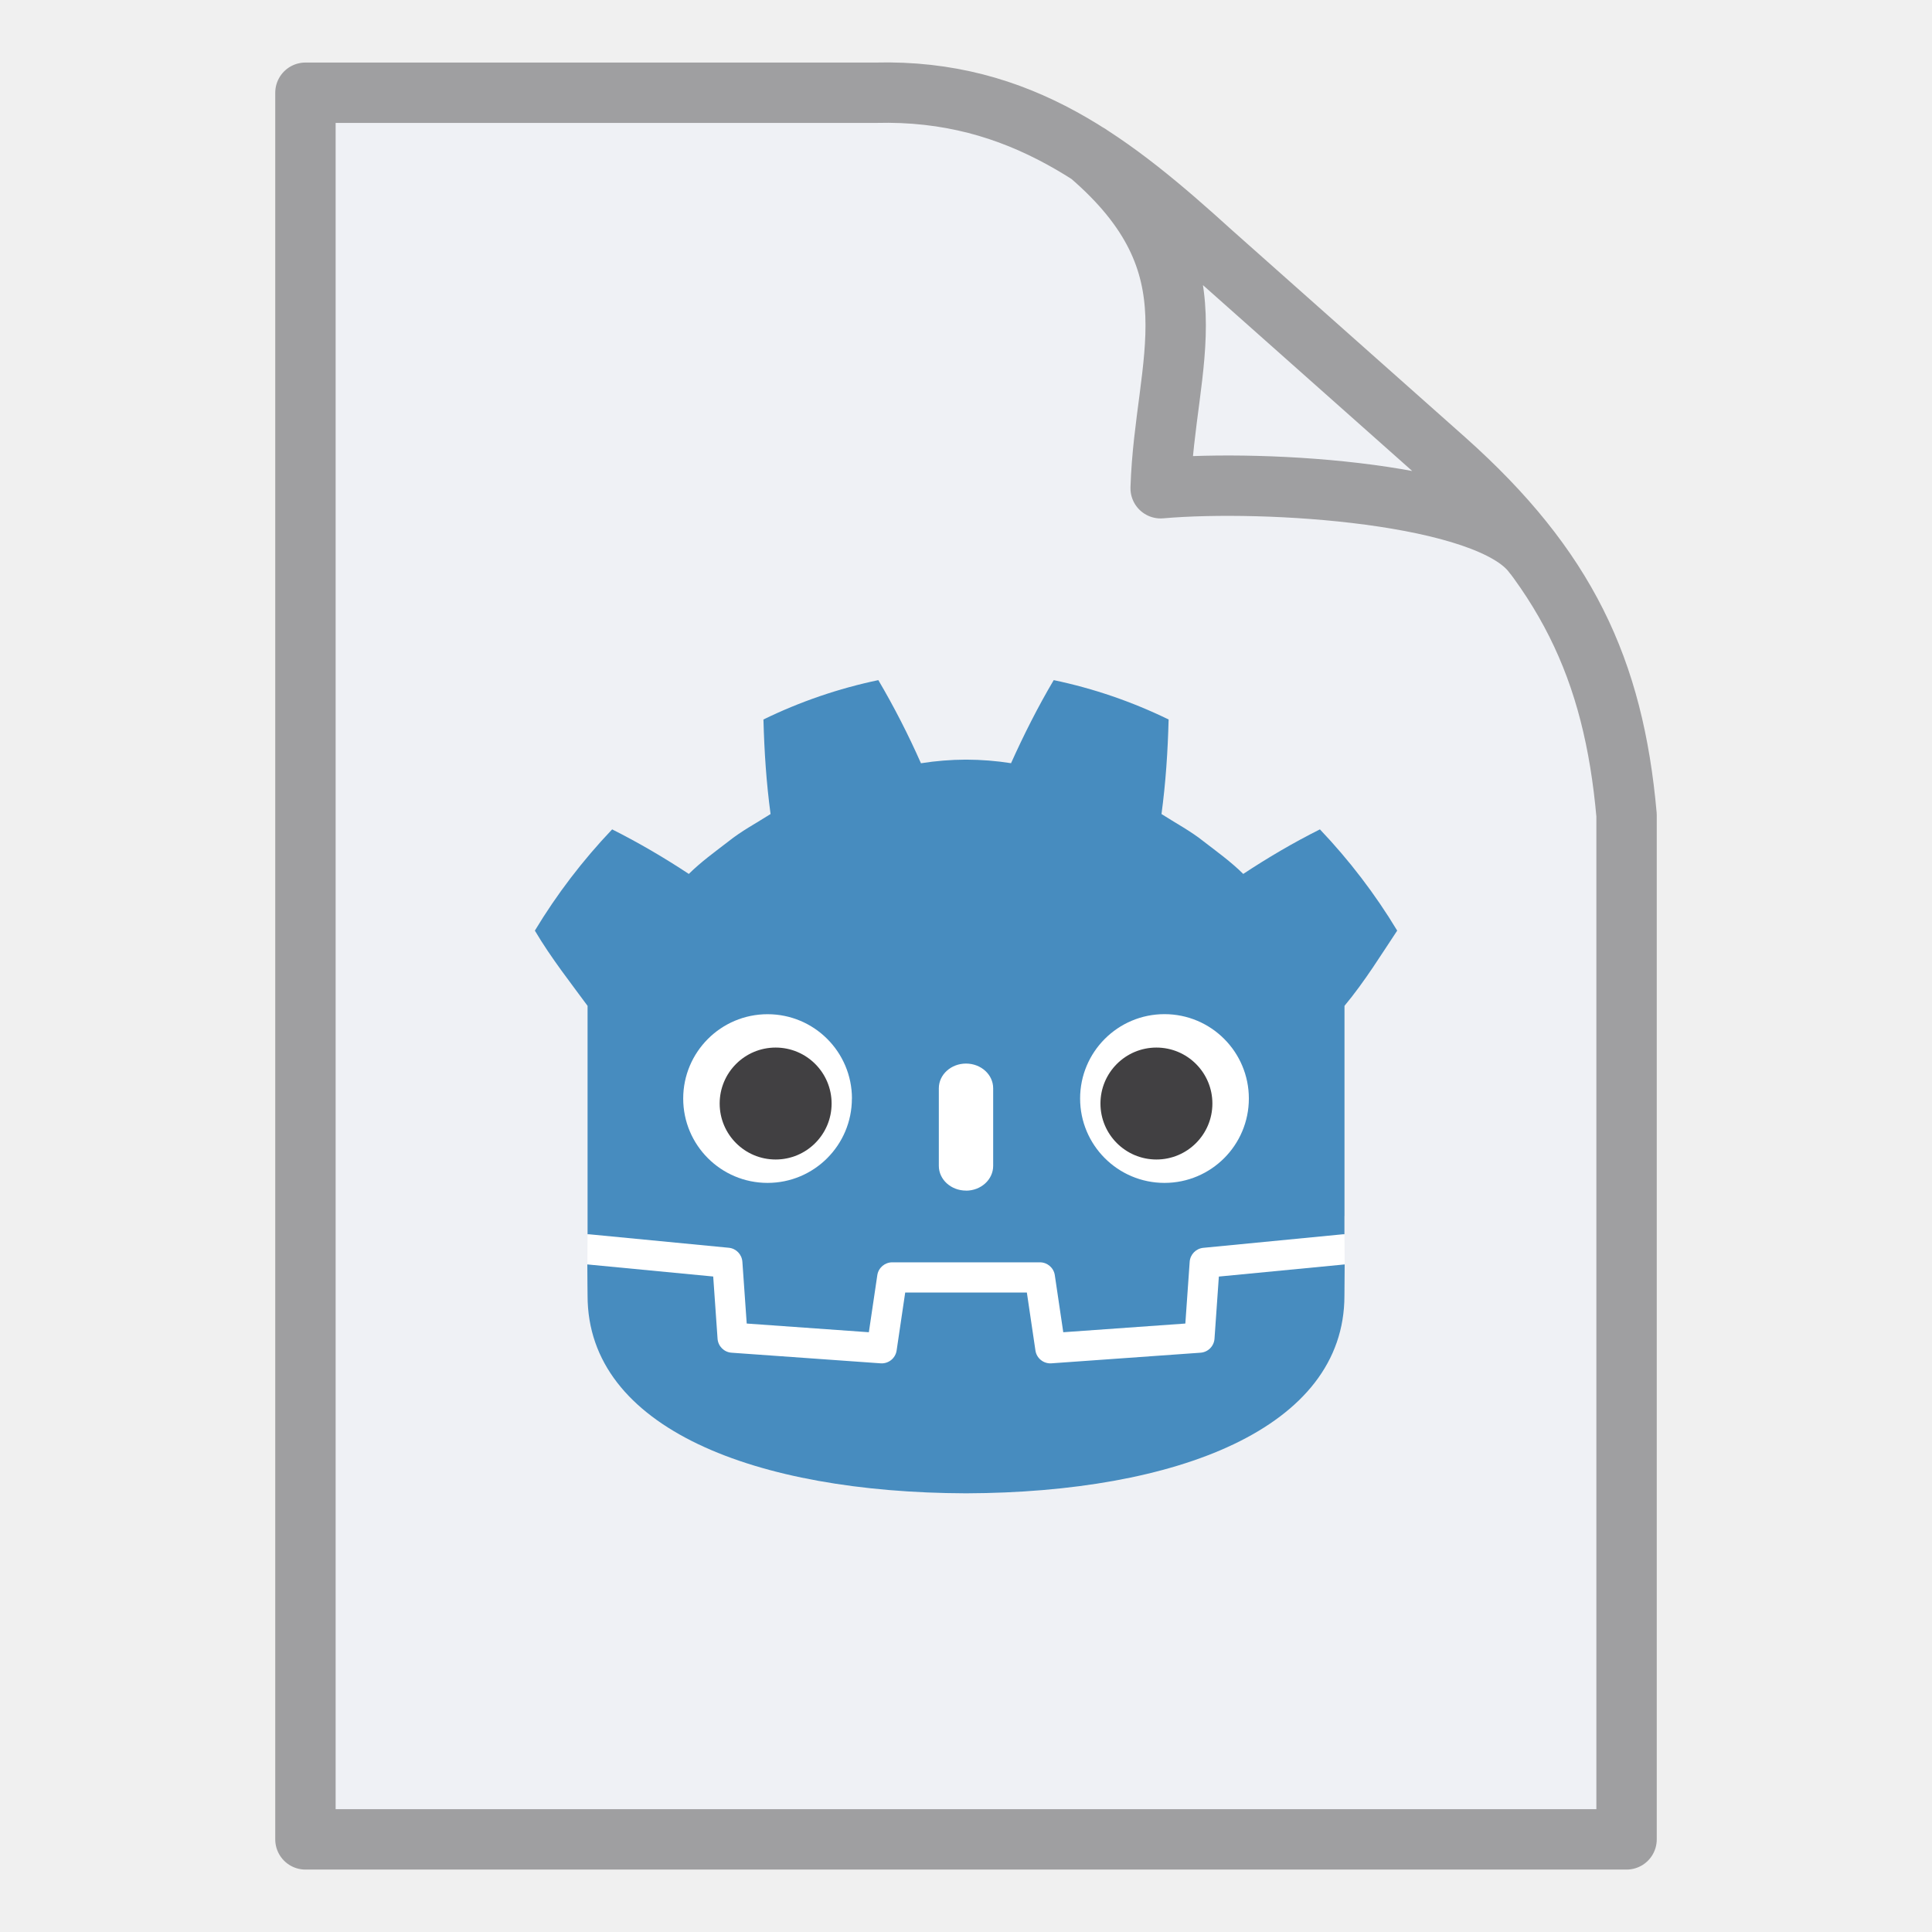
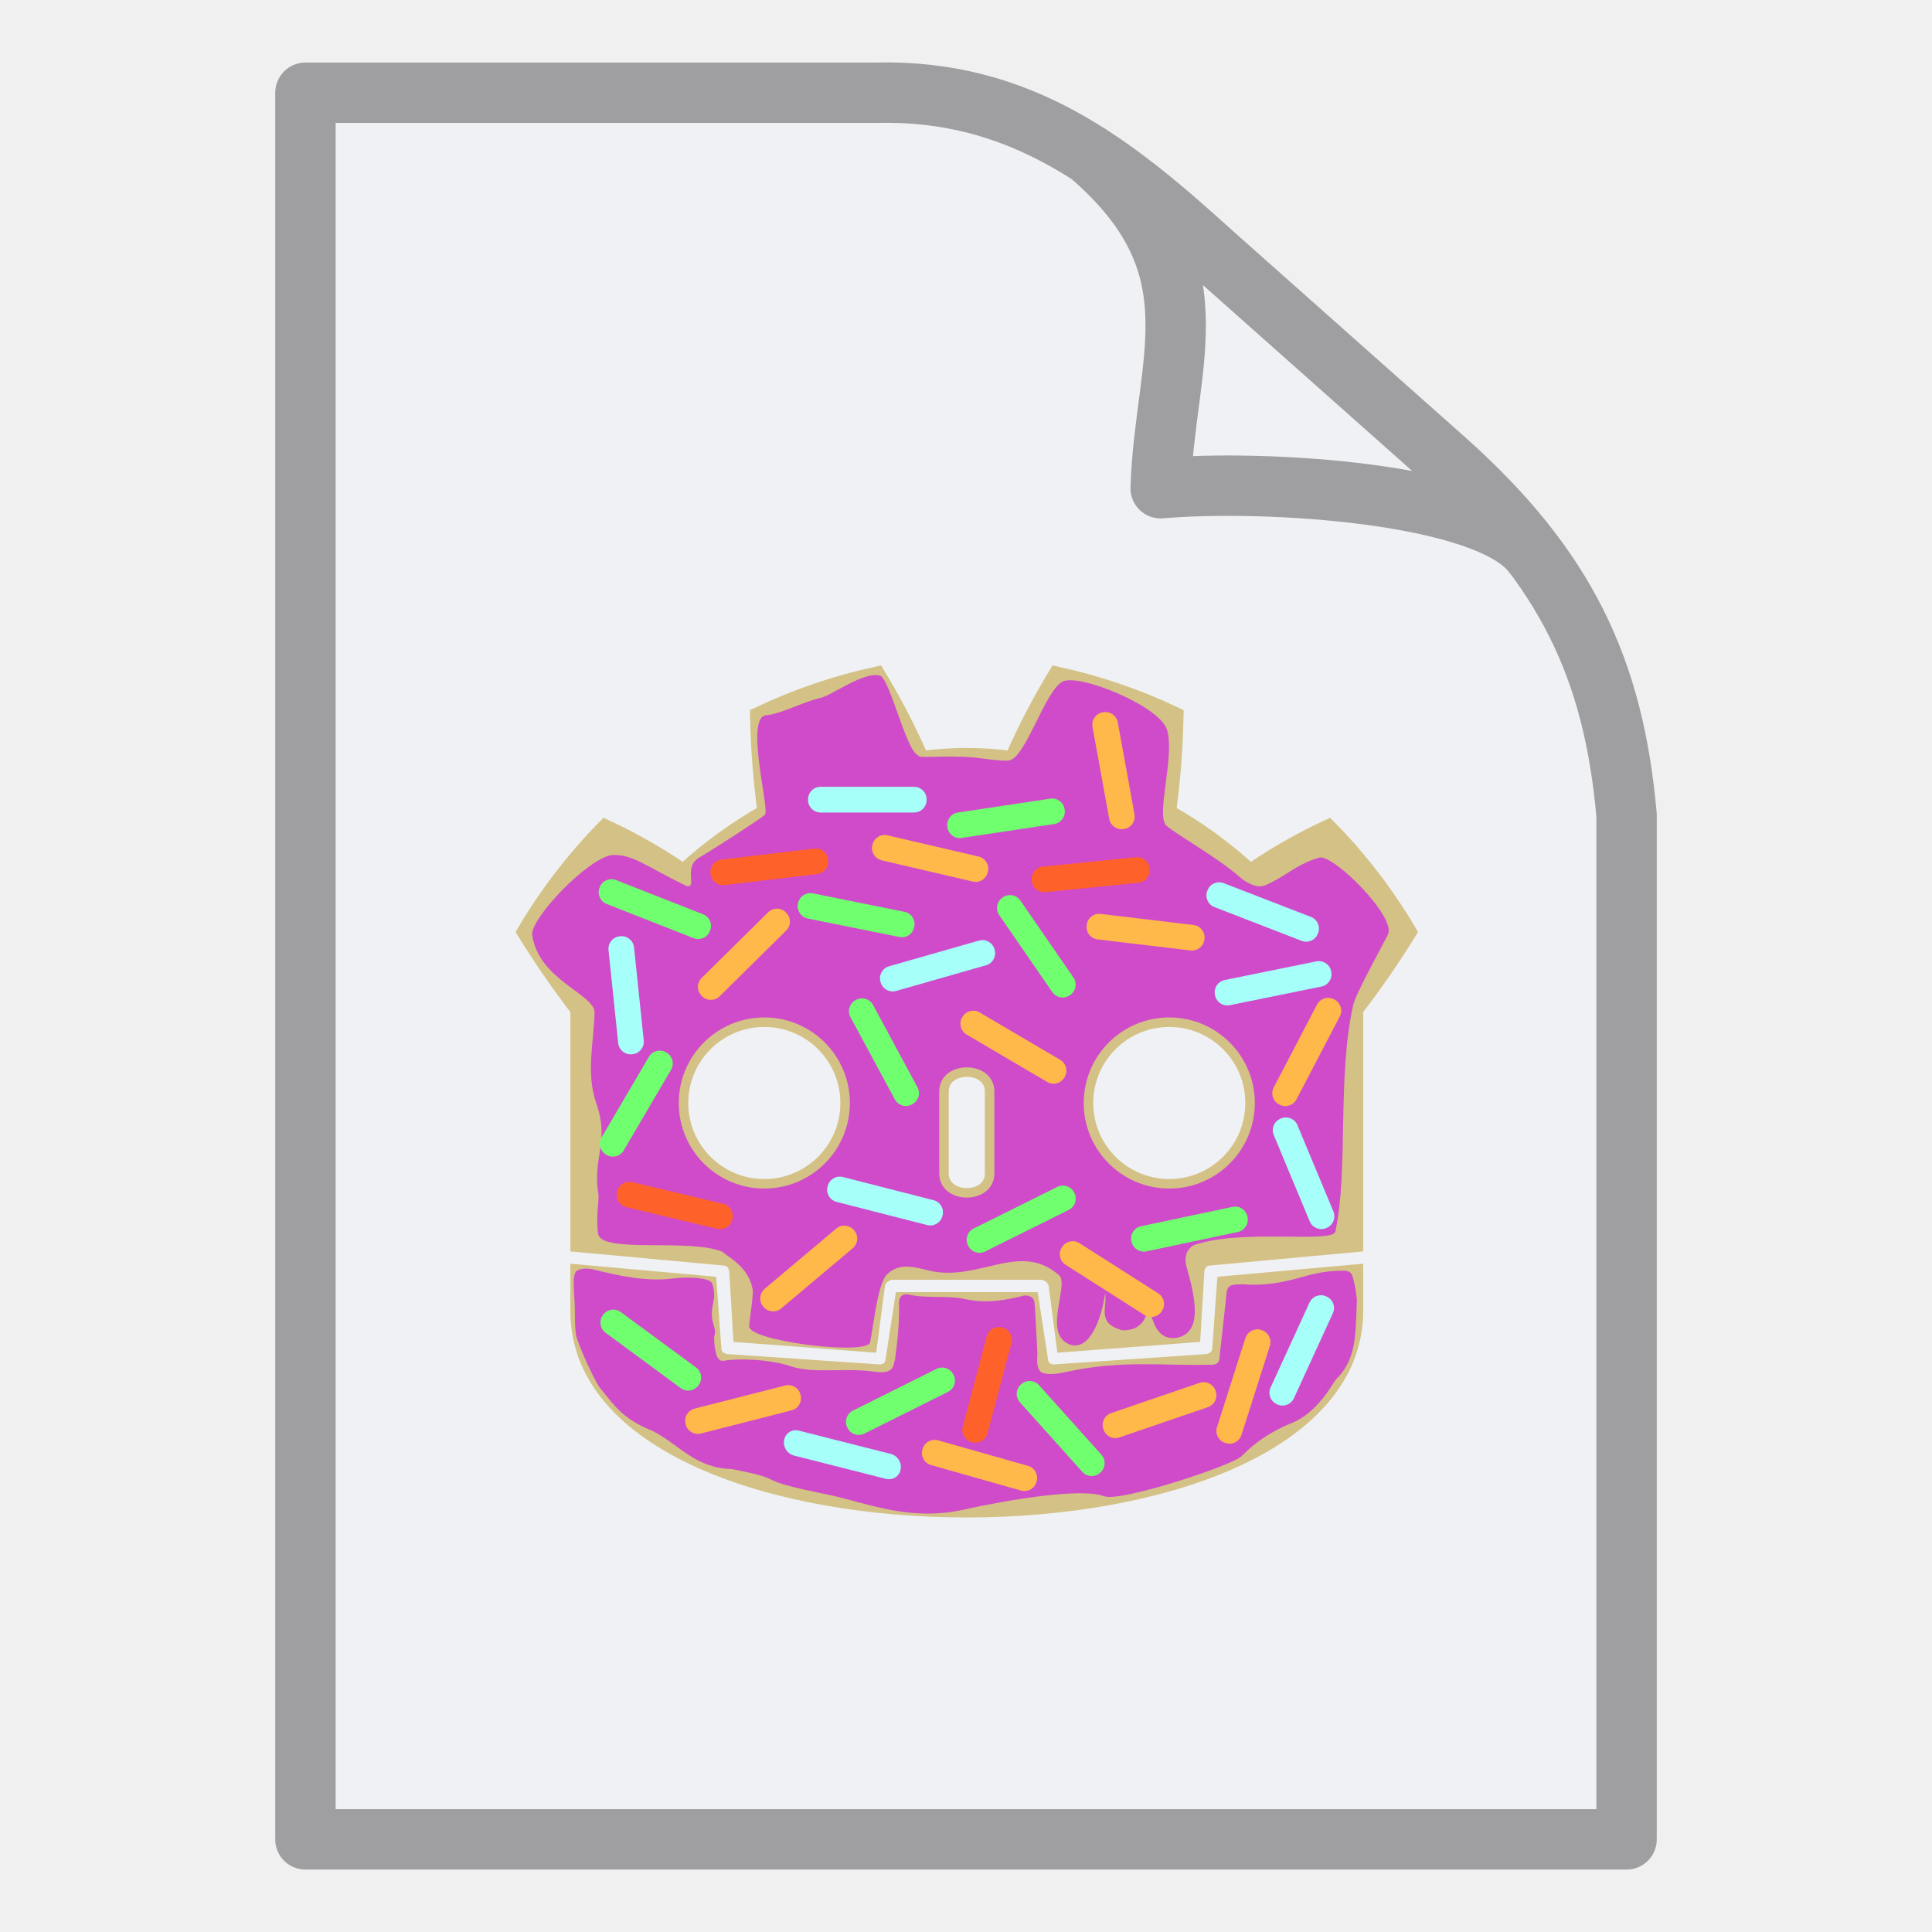
- <svg xmlns="http://www.w3.org/2000/svg" width="32" height="32">
-   <path fill="#eff1f5" stroke="#9f9fa1" stroke-linecap="round" stroke-linejoin="round" d="m25.396 9.18c-.736-1.016-4.435-1.245-6.172-1.093.068-2.126.983-3.676-1.186-5.532m-12.979-1.019h9.441c2.41-.063 3.955 1.182 5.576 2.652l3.865 3.433c1.994 1.779 2.785 3.457 3 5.88v16.965h-21.882z" />
-   <g stroke-width=".32">
-     <path fill="#fff" d="m22.268 20.443s-.02-.128-.033-.127l-2.318.224a.377.377 0 0 0 -.34.35l-.064.912-1.793.128-.122-.827a.38.38 0 0 0 -.374-.323h-2.447a.38.38 0 0 0 -.374.323l-.122.827-1.793-.128-.064-.913a.377.377 0 0 0 -.34-.35l-2.32-.223c-.011-.001-.02.127-.032.127l-.003.501 1.964.317.064.921a.38.38 0 0 0 .35.35l2.47.177h.028a.38.38 0 0 0 .373-.322l.125-.851h1.795l.125.851a.38.38 0 0 0 .4.322l2.471-.176a.38.38 0 0 0 .35-.351l.064-.92 1.964-.32z" />
-     <path fill="#478cbf" d="m9.732 16.66v3.783h.02l2.32.224c.121.012.215.11.224.231l.072 1.024 2.023.144.14-.945c.018-.122.123-.212.246-.213h2.447c.124 0.0.229.091.247.213l.14.945 2.022-.144.072-1.024c.009-.121.104-.218.225-.23l2.318-.225h.02v-.302h.001v-3.481c.337-.404.624-.873.873-1.246-.364-.604-.794-1.166-1.28-1.677-.44.22-.867.472-1.27.738-.202-.2-.43-.364-.653-.536-.22-.176-.466-.305-.701-.456.07-.52.104-1.032.118-1.566-.605-.295-1.244-.514-1.903-.652-.26.438-.499.913-.707 1.376-.245-.039-.492-.058-.74-.059h-.01c-.249.001-.497.021-.742.06-.209-.472-.444-.932-.706-1.377-.659.138-1.298.357-1.903.652.014.534.048 1.046.118 1.566-.235.15-.482.28-.701.456-.223.172-.451.336-.653.536-.403-.266-.83-.517-1.27-.738-.486.511-.916 1.073-1.28 1.677.27.457.608.884.873 1.246z" />
-     <path fill="#478cbf" d="m20.188 21.144-.072 1.029a.25.25 0 0 1 -.231.232l-2.47.176a.25.25 0 0 1 -.265-.213l-.142-.96h-2.015l-.142.96a.25.25 0 0 1 -.265.213l-2.47-.176a.25.25 0 0 1 -.231-.232l-.072-1.03-2.085-.2c0 .224.004.47.004.518 0 2.203 2.793 3.261 6.264 3.273h.009c3.47-.012 6.263-1.07 6.263-3.273l.004-.518z" />
-     <path fill="#fff" d="m14.11 18.195a1.397 1.397 0 1 1 -2.794.001 1.397 1.397 0 0 1 2.795 0" />
-     <path fill="#414042" d="m13.774 18.278a.927.927 0 1 1 -1.854 0 .927.927 0 0 1 1.854 0" />
-     <path fill="#fff" d="m16 19.72c-.248 0-.45-.183-.45-.409v-1.286c0-.226.202-.409.45-.409.249 0 .45.183.45.409v1.286c0 .226-.201.41-.45.41m1.89-1.526a1.397 1.397 0 1 0 2.795 0 1.397 1.397 0 0 0 -2.795 0" />
-     <path fill="#414042" d="m18.227 18.278a.927.927 0 1 0 1.854 0 .927.927 0 0 0 -1.854 0" />
+ <svg xmlns="http://www.w3.org/2000/svg" width="32" height="32" version="1.1" id="svg8">
+   <defs id="defs8" />
+   <path fill="#eff1f5" stroke="#9f9fa1" stroke-linecap="round" stroke-linejoin="round" d="m25.396 9.18c-.736-1.016-4.435-1.245-6.172-1.093.068-2.126.983-3.676-1.186-5.532m-12.979-1.019h9.441c2.41-.063 3.955 1.182 5.576 2.652l3.865 3.433c1.994 1.779 2.785 3.457 3 5.88v16.965h-21.882z" id="path1" />
+   <g id="g1" transform="matrix(0.01574543,0,0,0.01574543,7.951543,9.987001)">
+     <g fill="#fff" id="g4" style="fill:#cf4bcb;fill-opacity:1;stroke:#d4c185;stroke-width:20;stroke-dasharray:none;stroke-opacity:1">
+       <path id="path2-3" style="fill:#d4c185;fill-opacity:1;stroke:#d4c185;stroke-width:20;stroke-dasharray:none;stroke-opacity:1" d="m 417,77 c -42.667,9.333 -83.667,23.333 -123,42 0.667,34 3.333,68 8,102 -32,18 -61.333,39.333 -88,64 -26,-18 -53.333,-33.667 -82,-47 -32,32.667 -59.667,68.667 -83,108 17.333,28 36,55 56,81 v 246 l 152,14 c 8,0.667 13,5.333 15,14 l 4,67 132,10 8,-61 c 1.333,-7.333 6.333,-12.333 15,-15 h 162 c 8.667,2.667 13.667,7.667 15,15 l 8,61 132,-10 4,-67 c 2,-8.667 7,-13.333 15,-14 L 919,673 V 427 c 20,-26 38.667,-53 56,-81 -23.333,-39.333 -51,-75.333 -83,-108 -28.667,13.333 -56,29 -82,47 -26.667,-24.667 -56,-46 -88,-64 4.667,-34 7.333,-68 8,-102 -39.333,-18.667 -80.333,-32.667 -123,-42 -17.333,28.667 -32.667,58.333 -46,89 -32.667,-4.667 -65.333,-4.667 -98,0 -13.333,-30.667 -28.667,-60.333 -46,-89 z M 299,436 c 49.706,0 90,40.294 90,90 0,49.706 -40.294,90 -90,90 -49.706,0 -90,-40.294 -90,-90 0,-49.706 40.294,-90 90,-90 z m 426,0 c 49.706,0 90,40.294 90,90 0,49.706 -40.294,90 -90,90 -49.706,0 -90,-40.294 -90,-90 0,-49.706 40.294,-90 90,-90 z m -213,52.5 c 14.5,0 29,8.5 29,25.5 v 86 c 0,34 -58,34 -58,0 v -86 c 0,-17 14.5,-25.5 29,-25.5 z M 105,706 v 39 c 0,276 813,276 814,0 v -39 l -134,12 -5,69 c -1.333,6.667 -6,11 -14,13 l -162,11 c -8,0 -13.333,-3.667 -16,-11 L 578,735 H 446 l -10,65 c -2.667,7.333 -8,11 -16,11 L 258,800 c -8,-2 -12.667,-6.333 -14,-13 l -5,-69 z" />
+     </g>
+     <path id="path21" style="fill:#cf4bca;fill-opacity:1;stroke:none;stroke-width:20;stroke-dasharray:none;stroke-opacity:1" d="m 358.457,99.761 c -19.529,4.643 -39.132,15.749 -56.049,18.282 -25.433,-1.673 2.627,99.358 -2.736,104.779 -2.966,2.997 -50.564,34.149 -69.501,45.211 -16.599,10.185 -1.516,31.816 -12.593,29.83 -42.123,-20.067 -57.688,-34.664 -80.063,-32.57 -27.143,6.021 -83.841,66.525 -82.751,83.511 6.476,47.25 63.605,61.775 65.695,81.211 -0.634,32.699 -9.514,64.057 1.991,96.924 13.842,39.543 -4.344,56.411 1.999,95.048 1.025,6.242 -2.814,22.151 -0.32,41.243 2.42,21.788 95.513,4.633 130.844,19.275 5.981,5.89 27.442,15.29 31.783,39.685 1.033,5.807 -3.358,31.451 -3.652,38.198 -2.905,15.975 124.515,31.611 127.258,17.271 3.808,-19.909 8.34,-64.209 18.317,-71.9 13.048,-12.575 30.725,-6.486 44.266,-3.318 51.607,11.889 94.472,-31.182 135.61,4.291 12.876,8.92 -19.306,64.51 13.875,74.017 22.083,4.234 32.762,-35.846 35.059,-54.791 2.655,15.108 -9.454,31.31 17.792,39.094 41.606,1.56 26.456,-57.348 17.452,-77.046 13.096,25.609 4.554,88.324 38.495,85.204 30.832,-4.205 20.096,-45.723 12.078,-74.36 -1.872,-6.685 -1.314,-11.148 0.26,-15.791 4.832,-7.656 6.871,-7.56 14.114,-9.613 50.453,-14.297 139.363,0.043 142.006,-12.209 14.071,-65.231 1.669,-161.028 18.716,-238.101 2.844,-12.675 31.89,-64.441 36.644,-74.522 8.704,-18.454 -56.233,-83.041 -71.55,-80.89 -20.902,5.46 -35.323,18.364 -50.586,25.999 -7.319,3.661 -11.484,6.11 -19.997,2.904 -4.534,-1.755 -9.461,-4.441 -14.035,-8.511 -22.066,-19.64 -64.218,-43.204 -76.628,-53.553 -12.108,-10.098 9.059,-73.55 0.306,-101.31 -7.969,-25.271 -94.337,-60.157 -110.437,-50.199 -18.263,11.296 -37.164,76.19 -54.306,82.295 -6.026,2.068 -30.656,-2.135 -36.53,-2.642 -35.626,-3.07 -60.813,1.626 -60.748,-2.606 -12.421,-4.875 -29.667,-81.172 -40.083,-83.741 -17.314,-4.269 -49.538,20.436 -61.995,23.398 z M 299,436 c 49.706,0 90,40.294 90,90 0,49.706 -40.294,90 -90,90 -49.706,0 -90,-40.294 -90,-90 0,-49.706 40.294,-90 90,-90 z m 426,0 c 49.706,0 90,40.294 90,90 0,49.706 -40.294,90 -90,90 -49.706,0 -90,-40.294 -90,-90 0,-49.706 40.294,-90 90,-90 z m -213,52.5 c 14.5,0 29,8.5 29,25.5 v 86 c 0,34 -58,34 -58,0 v -86 c 0,-17 14.5,-25.5 29,-25.5 z" />
+     <path style="fill:#cf4bca;fill-opacity:1;stroke:none;stroke-width:20;stroke-linecap:round;stroke-linejoin:bevel;stroke-miterlimit:25;stroke-dasharray:none;stroke-opacity:1" d="m 102.17,702.319 c 6.342,-3.458 14.675,-1.801 17.399,-1.117 27.598,6.934 55.814,12.869 83.267,9.43 16.276,-2.039 37.646,-0.867 41.057,4.642 6.877,18.874 -3.907,23.876 1.412,42.823 1.346,4.796 2.823,7.918 1.035,13.323 -0.516,1.56 0.184,13.517 2.58,20.558 0.762,2.238 2.72,3.911 3.536,4.684 3.488,1.253 5.322,0.119 7.27,-0.064 26.324,-2.469 52.293,1.272 67.556,6.449 23.121,7.842 54.127,1.392 85.595,5.32 6.512,0.813 10.051,1.468 16.085,-0.138 6.962,-2.898 5.926,-8.356 7.608,-12.76 2.377,-18.666 4.979,-40.578 4.015,-59.986 0.682,-6.356 4.017,-8.505 8.882,-8.194 20.128,4.75 41.23,0.712 61.487,5.126 22.863,4.982 42.273,0.733 60.919,-3.76 2.375,-0.572 6.165,0.239 8.667,1.926 3.149,2.647 2.662,6.815 3.195,10.908 l 2.43,45.386 c 0.531,7.549 -2.089,15.626 3.718,22.204 8.596,3.989 19.322,1.284 27.115,-0.267 58.636,-12.64 100.627,-6.258 149.235,-7.438 3.563,-0.086 5.925,0.701 9.515,-1.898 2.631,-3.127 1.938,-5.049 2.265,-7.339 l 6.896,-62.61 c 0.424,-3.793 0.032,-7.67 3.599,-10.879 4.444,-2.554 12.065,-1.617 14.746,-1.912 19.195,1.681 39.7,-1.466 57.821,-6.72 13.756,-3.988 28.198,-7.521 44.786,-7.581 4.034,-0.015 7.891,-0.28 10.679,3.201 2.544,3.282 6.579,26.947 5.71,30.229 -1.33,34.164 -0.395,59.944 -21.837,80.862 -3.216,3.493 -18.627,34.573 -46.452,45.848 -32.531,13.182 -47.843,30.167 -53.044,35.04 -10.79,10.11 -127.225,48.416 -144.35,42.057 -32.156,-11.94 -148.655,14.029 -148.007,14.198 -56.461,11.944 -96.249,-5.417 -141.553,-15.704 -88.252,-17.655 -36.5,-14.413 -102.4,-27.106 -38.764,-1.03 -55.768,-26.326 -82.608,-39.798 -32.159,-13.058 -41.079,-27.33 -54.212,-43.671 -6.055,-4.855 -25.482,-49.846 -26.676,-56.793 -1.255,-7.306 -1.373,-11.995 -1.31,-23.959 0.093,-17.778 -4.292,-40.812 2.37,-44.519 z" id="path22" />
+     <g id="g16">
+       <rect style="fill:#ffb94a;fill-opacity:1;stroke:none;stroke-width:8.454;stroke-linecap:round;stroke-linejoin:bevel;stroke-miterlimit:25;stroke-dasharray:none;stroke-opacity:1" id="rect8-3" width="124.736" height="27.005" x="459.693" y="140.805" rx="13.185" ry="13.185" transform="rotate(13.11394)" />
+       <rect style="fill:#6fff6f;fill-opacity:1;stroke:none;stroke-width:8.454;stroke-linecap:round;stroke-linejoin:bevel;stroke-miterlimit:25;stroke-dasharray:none;stroke-opacity:1" id="rect8-9" width="124.736" height="27.005" x="451.06" y="292.739" rx="13.185" ry="13.185" transform="rotate(-8.550514)" />
+       <rect style="fill:#ffb94a;fill-opacity:1;stroke:none;stroke-width:8.454;stroke-linecap:round;stroke-linejoin:bevel;stroke-miterlimit:25;stroke-dasharray:none;stroke-opacity:1" id="rect8-1" width="124.736" height="27.005" x="230.425" y="-637.497" rx="13.185" ry="13.185" transform="rotate(79.68957)" />
+       <rect style="fill:#ff612a;fill-opacity:1;stroke:none;stroke-width:8.454;stroke-linecap:round;stroke-linejoin:bevel;stroke-miterlimit:25;stroke-dasharray:none;stroke-opacity:1" id="rect8-2" width="124.736" height="27.005" x="548.021" y="335.222" rx="13.185" ry="13.185" transform="rotate(-5.748886)" />
+       <rect style="fill:#ffb94a;fill-opacity:1;stroke:none;stroke-width:8.454;stroke-linecap:round;stroke-linejoin:bevel;stroke-miterlimit:25;stroke-dasharray:none;stroke-opacity:1" id="rect8-70" width="124.736" height="27.005" x="673.722" y="247.591" rx="13.185" ry="13.185" transform="rotate(6.792325)" />
+       <rect style="fill:#a6fff9;fill-opacity:1;stroke:none;stroke-width:8.454;stroke-linecap:round;stroke-linejoin:bevel;stroke-miterlimit:25;stroke-dasharray:none;stroke-opacity:1" id="rect8-93" width="124.736" height="27.005" x="822.727" y="-7.555" rx="13.185" ry="13.185" transform="rotate(21.16281)" />
+       <rect style="fill:#6fff6f;fill-opacity:1;stroke:none;stroke-width:8.454;stroke-linecap:round;stroke-linejoin:bevel;stroke-miterlimit:25;stroke-dasharray:none;stroke-opacity:1" id="rect8-6" width="124.736" height="27.005" x="-691.84" y="263.23" rx="13.185" ry="13.185" transform="rotate(-124.5846)" />
+       <rect style="fill:#a6fff9;fill-opacity:1;stroke:none;stroke-width:8.454;stroke-linecap:round;stroke-linejoin:bevel;stroke-miterlimit:25;stroke-dasharray:none;stroke-opacity:1" id="rect8-7" width="124.736" height="27.005" x="295.569" y="485.627" rx="13.185" ry="13.185" transform="rotate(-15.93929)" />
+       <rect style="fill:#a6fff9;fill-opacity:1;stroke:none;stroke-width:8.454;stroke-linecap:round;stroke-linejoin:bevel;stroke-miterlimit:25;stroke-dasharray:none;stroke-opacity:1" id="rect8-5" width="124.736" height="27.005" x="344.995" y="193.412" rx="13.185" ry="13.185" />
+       <rect style="fill:#6fff6f;fill-opacity:1;stroke:none;stroke-width:8.454;stroke-linecap:round;stroke-linejoin:bevel;stroke-miterlimit:25;stroke-dasharray:none;stroke-opacity:1" id="rect8-35" width="124.736" height="27.005" x="226.53" y="218.96" rx="13.185" ry="13.185" transform="rotate(21.4605)" />
+       <rect style="fill:#ff612a;fill-opacity:1;stroke:none;stroke-width:8.454;stroke-linecap:round;stroke-linejoin:bevel;stroke-miterlimit:25;stroke-dasharray:none;stroke-opacity:1" id="rect8-62" width="124.736" height="27.005" x="207.036" y="298.007" rx="13.185" ry="13.185" transform="rotate(-6.771716)" />
+       <rect style="fill:#6fff6f;fill-opacity:1;stroke:none;stroke-width:8.454;stroke-linecap:round;stroke-linejoin:bevel;stroke-miterlimit:25;stroke-dasharray:none;stroke-opacity:1" id="rect7" width="124.736" height="27.005" x="390.263" y="230.361" rx="13.185" ry="13.185" transform="rotate(11.38567)" />
+       <rect style="fill:#a6fff9;fill-opacity:1;stroke:none;stroke-width:8.454;stroke-linecap:round;stroke-linejoin:bevel;stroke-miterlimit:25;stroke-dasharray:none;stroke-opacity:1" id="rect8-626" width="124.736" height="27.005" x="675.315" y="544.859" rx="13.185" ry="13.185" transform="rotate(-11.5015)" />
+       <rect style="fill:#ffb94a;fill-opacity:1;stroke:none;stroke-width:8.454;stroke-linecap:round;stroke-linejoin:bevel;stroke-miterlimit:25;stroke-dasharray:none;stroke-opacity:1" id="rect8-18" width="124.736" height="27.005" x="658.172" y="104.779" rx="13.185" ry="13.185" transform="rotate(30.46965)" />
+       <rect style="fill:#6fff6f;fill-opacity:1;stroke:none;stroke-width:8.454;stroke-linecap:round;stroke-linejoin:bevel;stroke-miterlimit:25;stroke-dasharray:none;stroke-opacity:1" id="rect8-79" width="124.736" height="27.005" x="555.226" y="-163.091" rx="13.185" ry="13.185" transform="rotate(61.65821)" />
+       <rect style="fill:#ffb94a;fill-opacity:1;stroke:none;stroke-width:8.454;stroke-linecap:round;stroke-linejoin:bevel;stroke-miterlimit:25;stroke-dasharray:none;stroke-opacity:1" id="rect8-20" width="124.736" height="27.005" x="-124.625" y="444.448" rx="13.185" ry="13.185" transform="rotate(-44.65011)" />
+       <rect style="fill:#a6fff9;fill-opacity:1;stroke:none;stroke-width:8.454;stroke-linecap:round;stroke-linejoin:bevel;stroke-miterlimit:25;stroke-dasharray:none;stroke-opacity:1" id="rect8-75" width="124.736" height="27.005" x="364.011" y="-123.516" rx="13.185" ry="13.185" transform="rotate(84.04781)" />
+       <rect style="fill:#6fff6f;fill-opacity:1;stroke:none;stroke-width:8.454;stroke-linecap:round;stroke-linejoin:bevel;stroke-miterlimit:25;stroke-dasharray:none;stroke-opacity:1" id="rect8-92" width="124.736" height="27.005" x="-433.375" y="394.817" rx="13.185" ry="13.185" transform="rotate(-59.59185)" />
+       <rect style="fill:#ff612a;fill-opacity:1;stroke:none;stroke-width:8.454;stroke-linecap:round;stroke-linejoin:bevel;stroke-miterlimit:25;stroke-dasharray:none;stroke-opacity:1" id="rect8-28" width="124.736" height="27.005" x="283.49" y="555.729" rx="13.185" ry="13.185" transform="rotate(13.37856)" />
+       <rect style="fill:#ffb94a;fill-opacity:1;stroke:none;stroke-width:8.454;stroke-linecap:round;stroke-linejoin:bevel;stroke-miterlimit:25;stroke-dasharray:none;stroke-opacity:1" id="rect8-97" width="124.736" height="27.005" x="-248.481" y="744.808" rx="13.185" ry="13.185" transform="rotate(-40.06988)" />
+       <rect style="fill:#a6fff9;fill-opacity:1;stroke:none;stroke-width:8.454;stroke-linecap:round;stroke-linejoin:bevel;stroke-miterlimit:25;stroke-dasharray:none;stroke-opacity:1" id="rect8-36" width="124.736" height="27.005" x="506.128" y="490.59" rx="13.185" ry="13.185" transform="rotate(14.33203)" />
+       <rect style="fill:#6fff6f;fill-opacity:1;stroke:none;stroke-width:8.454;stroke-linecap:round;stroke-linejoin:bevel;stroke-miterlimit:25;stroke-dasharray:none;stroke-opacity:1" id="rect8-12" width="124.736" height="27.005" x="158.597" y="820.416" rx="13.185" ry="13.185" transform="rotate(-26.44566)" />
+       <rect style="fill:#ffb94a;fill-opacity:1;stroke:none;stroke-width:8.454;stroke-linecap:round;stroke-linejoin:bevel;stroke-miterlimit:25;stroke-dasharray:none;stroke-opacity:1" id="rect8-931" width="124.736" height="27.005" x="880.367" y="229.211" rx="13.185" ry="13.185" transform="rotate(32.49941)" />
+       <rect style="fill:#6fff6f;fill-opacity:1;stroke:none;stroke-width:8.454;stroke-linecap:round;stroke-linejoin:bevel;stroke-miterlimit:25;stroke-dasharray:none;stroke-opacity:1" id="rect8-94" width="124.736" height="27.005" x="531.249" y="785.423" rx="13.185" ry="13.185" transform="rotate(-11.95265)" />
+       <rect style="fill:#a6fff9;fill-opacity:1;stroke:none;stroke-width:8.454;stroke-linecap:round;stroke-linejoin:bevel;stroke-miterlimit:25;stroke-dasharray:none;stroke-opacity:1" id="rect8-78" width="124.736" height="27.005" x="824.535" y="-582.485" rx="13.185" ry="13.185" transform="rotate(67.38547)" />
+       <rect style="fill:#ffb94a;fill-opacity:1;stroke:none;stroke-width:8.454;stroke-linecap:round;stroke-linejoin:bevel;stroke-miterlimit:25;stroke-dasharray:none;stroke-opacity:1" id="rect8-4" width="124.736" height="27.005" x="-78.248" y="975.968" rx="13.185" ry="13.185" transform="rotate(-62.41028)" />
+       <rect style="fill:#6fff6f;fill-opacity:1;stroke:none;stroke-width:8.454;stroke-linecap:round;stroke-linejoin:bevel;stroke-miterlimit:25;stroke-dasharray:none;stroke-opacity:1" id="rect8-50" width="124.736" height="27.005" x="548.196" y="512.95" rx="13.185" ry="13.185" transform="rotate(36.36101)" />
+       <rect style="fill:#ffb94a;fill-opacity:1;stroke:none;stroke-width:8.454;stroke-linecap:round;stroke-linejoin:bevel;stroke-miterlimit:25;stroke-dasharray:none;stroke-opacity:1" id="rect8-361" width="124.736" height="27.005" x="-4.186" y="876.977" rx="13.185" ry="13.185" transform="rotate(-14.32174)" />
+       <rect style="fill:#a6fff9;fill-opacity:1;stroke:none;stroke-width:8.46;stroke-linecap:round;stroke-linejoin:bevel;stroke-miterlimit:25;stroke-dasharray:none;stroke-opacity:1" id="rect8-0" width="126.321" height="26.705" x="484.198" y="762.763" rx="13.352" ry="13.039" transform="matrix(0.9693768,0.2455781,-0.1925898,0.9812794,0,0)" />
+       <rect style="fill:#6fff6f;fill-opacity:1;stroke:none;stroke-width:8.454;stroke-linecap:round;stroke-linejoin:bevel;stroke-miterlimit:25;stroke-dasharray:none;stroke-opacity:1" id="rect8-63" width="124.736" height="27.005" x="-41.738" y="935.325" rx="13.185" ry="13.185" transform="rotate(-26.52498)" />
+       <rect style="fill:#ff612a;fill-opacity:1;stroke:none;stroke-width:8.454;stroke-linecap:round;stroke-linejoin:bevel;stroke-miterlimit:25;stroke-dasharray:none;stroke-opacity:1" id="rect8-206" width="124.736" height="27.005" x="-721.168" y="712.428" rx="13.185" ry="13.185" transform="rotate(-75.18672)" />
+       <rect style="fill:#ffb94a;fill-opacity:1;stroke:none;stroke-width:8.454;stroke-linecap:round;stroke-linejoin:bevel;stroke-miterlimit:25;stroke-dasharray:none;stroke-opacity:1" id="rect8-15" width="124.736" height="27.005" x="690.679" y="715.945" rx="13.185" ry="13.185" transform="rotate(15.8374)" />
+       <rect style="fill:#6fff6f;fill-opacity:1;stroke:none;stroke-width:8.454;stroke-linecap:round;stroke-linejoin:bevel;stroke-miterlimit:25;stroke-dasharray:none;stroke-opacity:1" id="rect8-54" width="124.736" height="27.005" x="991.828" y="112.279" rx="13.185" ry="13.185" transform="rotate(48.07811)" />
+       <rect style="fill:#ffb94a;fill-opacity:1;stroke:none;stroke-width:8.454;stroke-linecap:round;stroke-linejoin:bevel;stroke-miterlimit:25;stroke-dasharray:none;stroke-opacity:1" id="rect8-76" width="124.736" height="27.005" x="339.125" y="1021.187" rx="13.185" ry="13.185" transform="rotate(-18.88195)" />
+       <rect style="fill:#ffb94a;fill-opacity:1;stroke:none;stroke-width:8.454;stroke-linecap:round;stroke-linejoin:bevel;stroke-miterlimit:25;stroke-dasharray:none;stroke-opacity:1" id="rect8-56" width="124.736" height="27.005" x="-603.695" y="1001.964" rx="13.185" ry="13.185" transform="rotate(-72.31346)" />
+       <rect style="fill:#a6fff9;fill-opacity:1;stroke:none;stroke-width:8.454;stroke-linecap:round;stroke-linejoin:bevel;stroke-miterlimit:25;stroke-dasharray:none;stroke-opacity:1" id="rect8-937" width="124.736" height="27.005" x="292.237" y="-1126.824" rx="13.185" ry="13.185" transform="rotate(114.6241)" />
+     </g>
  </g>
</svg>
